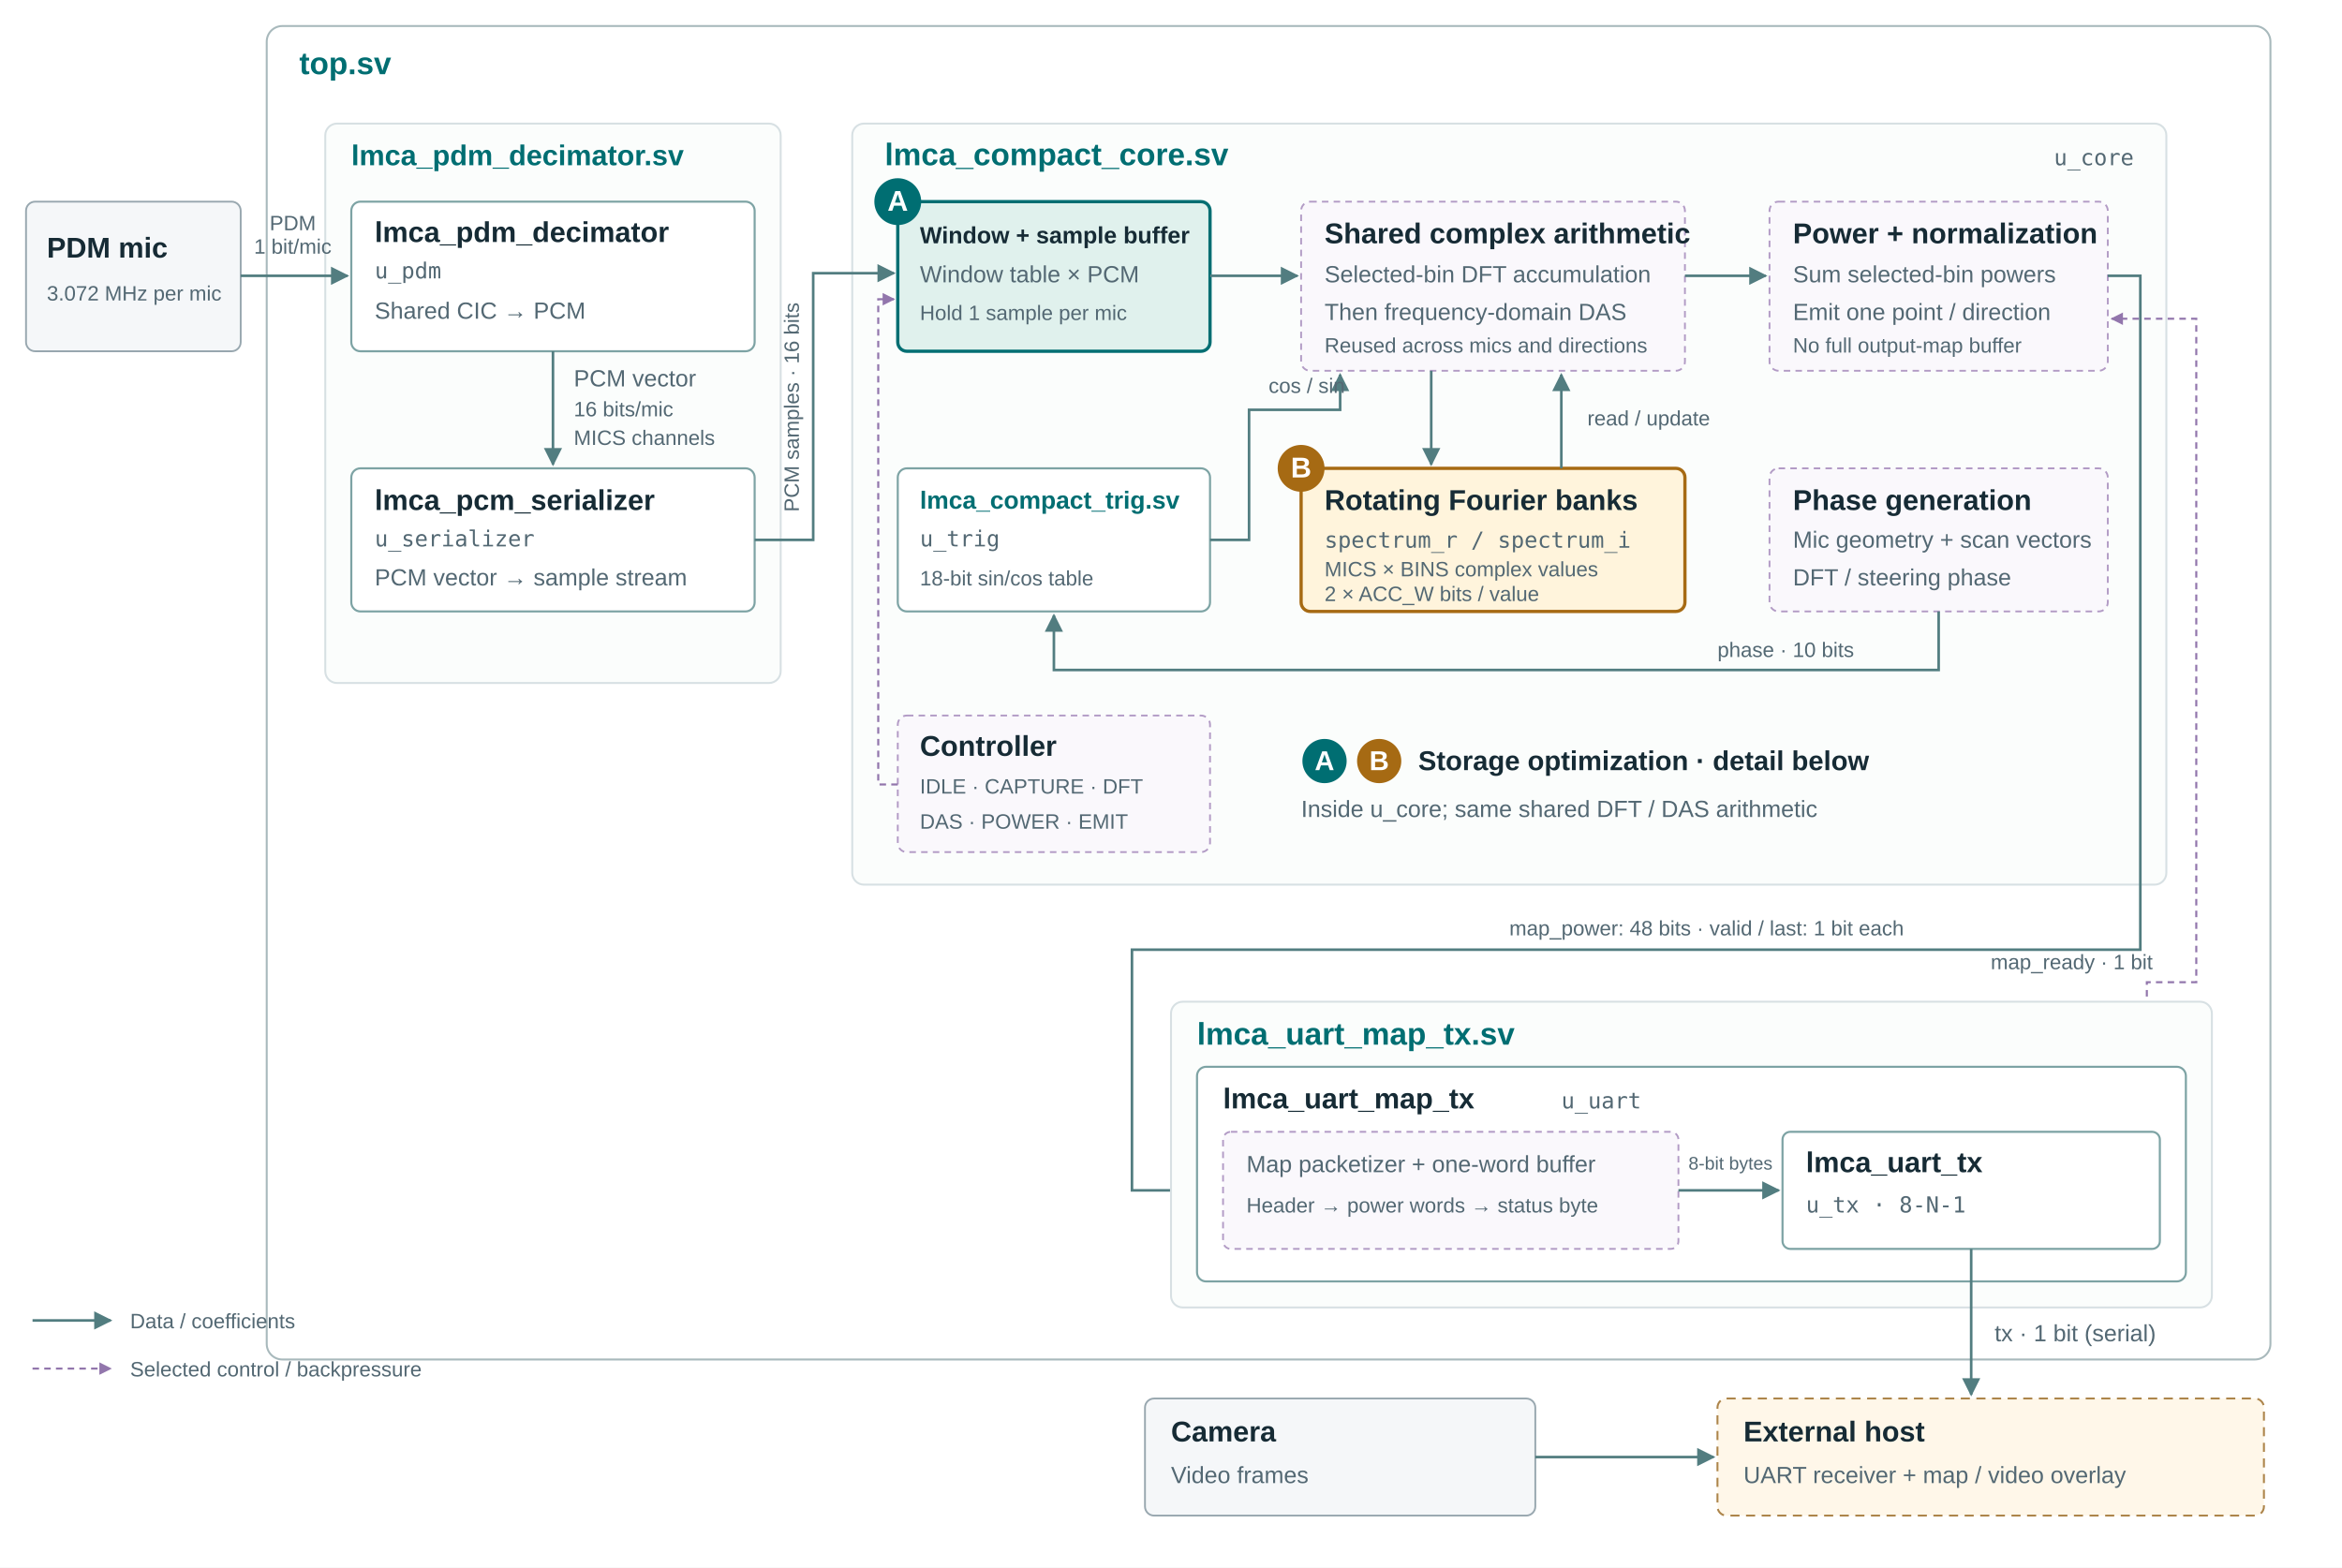
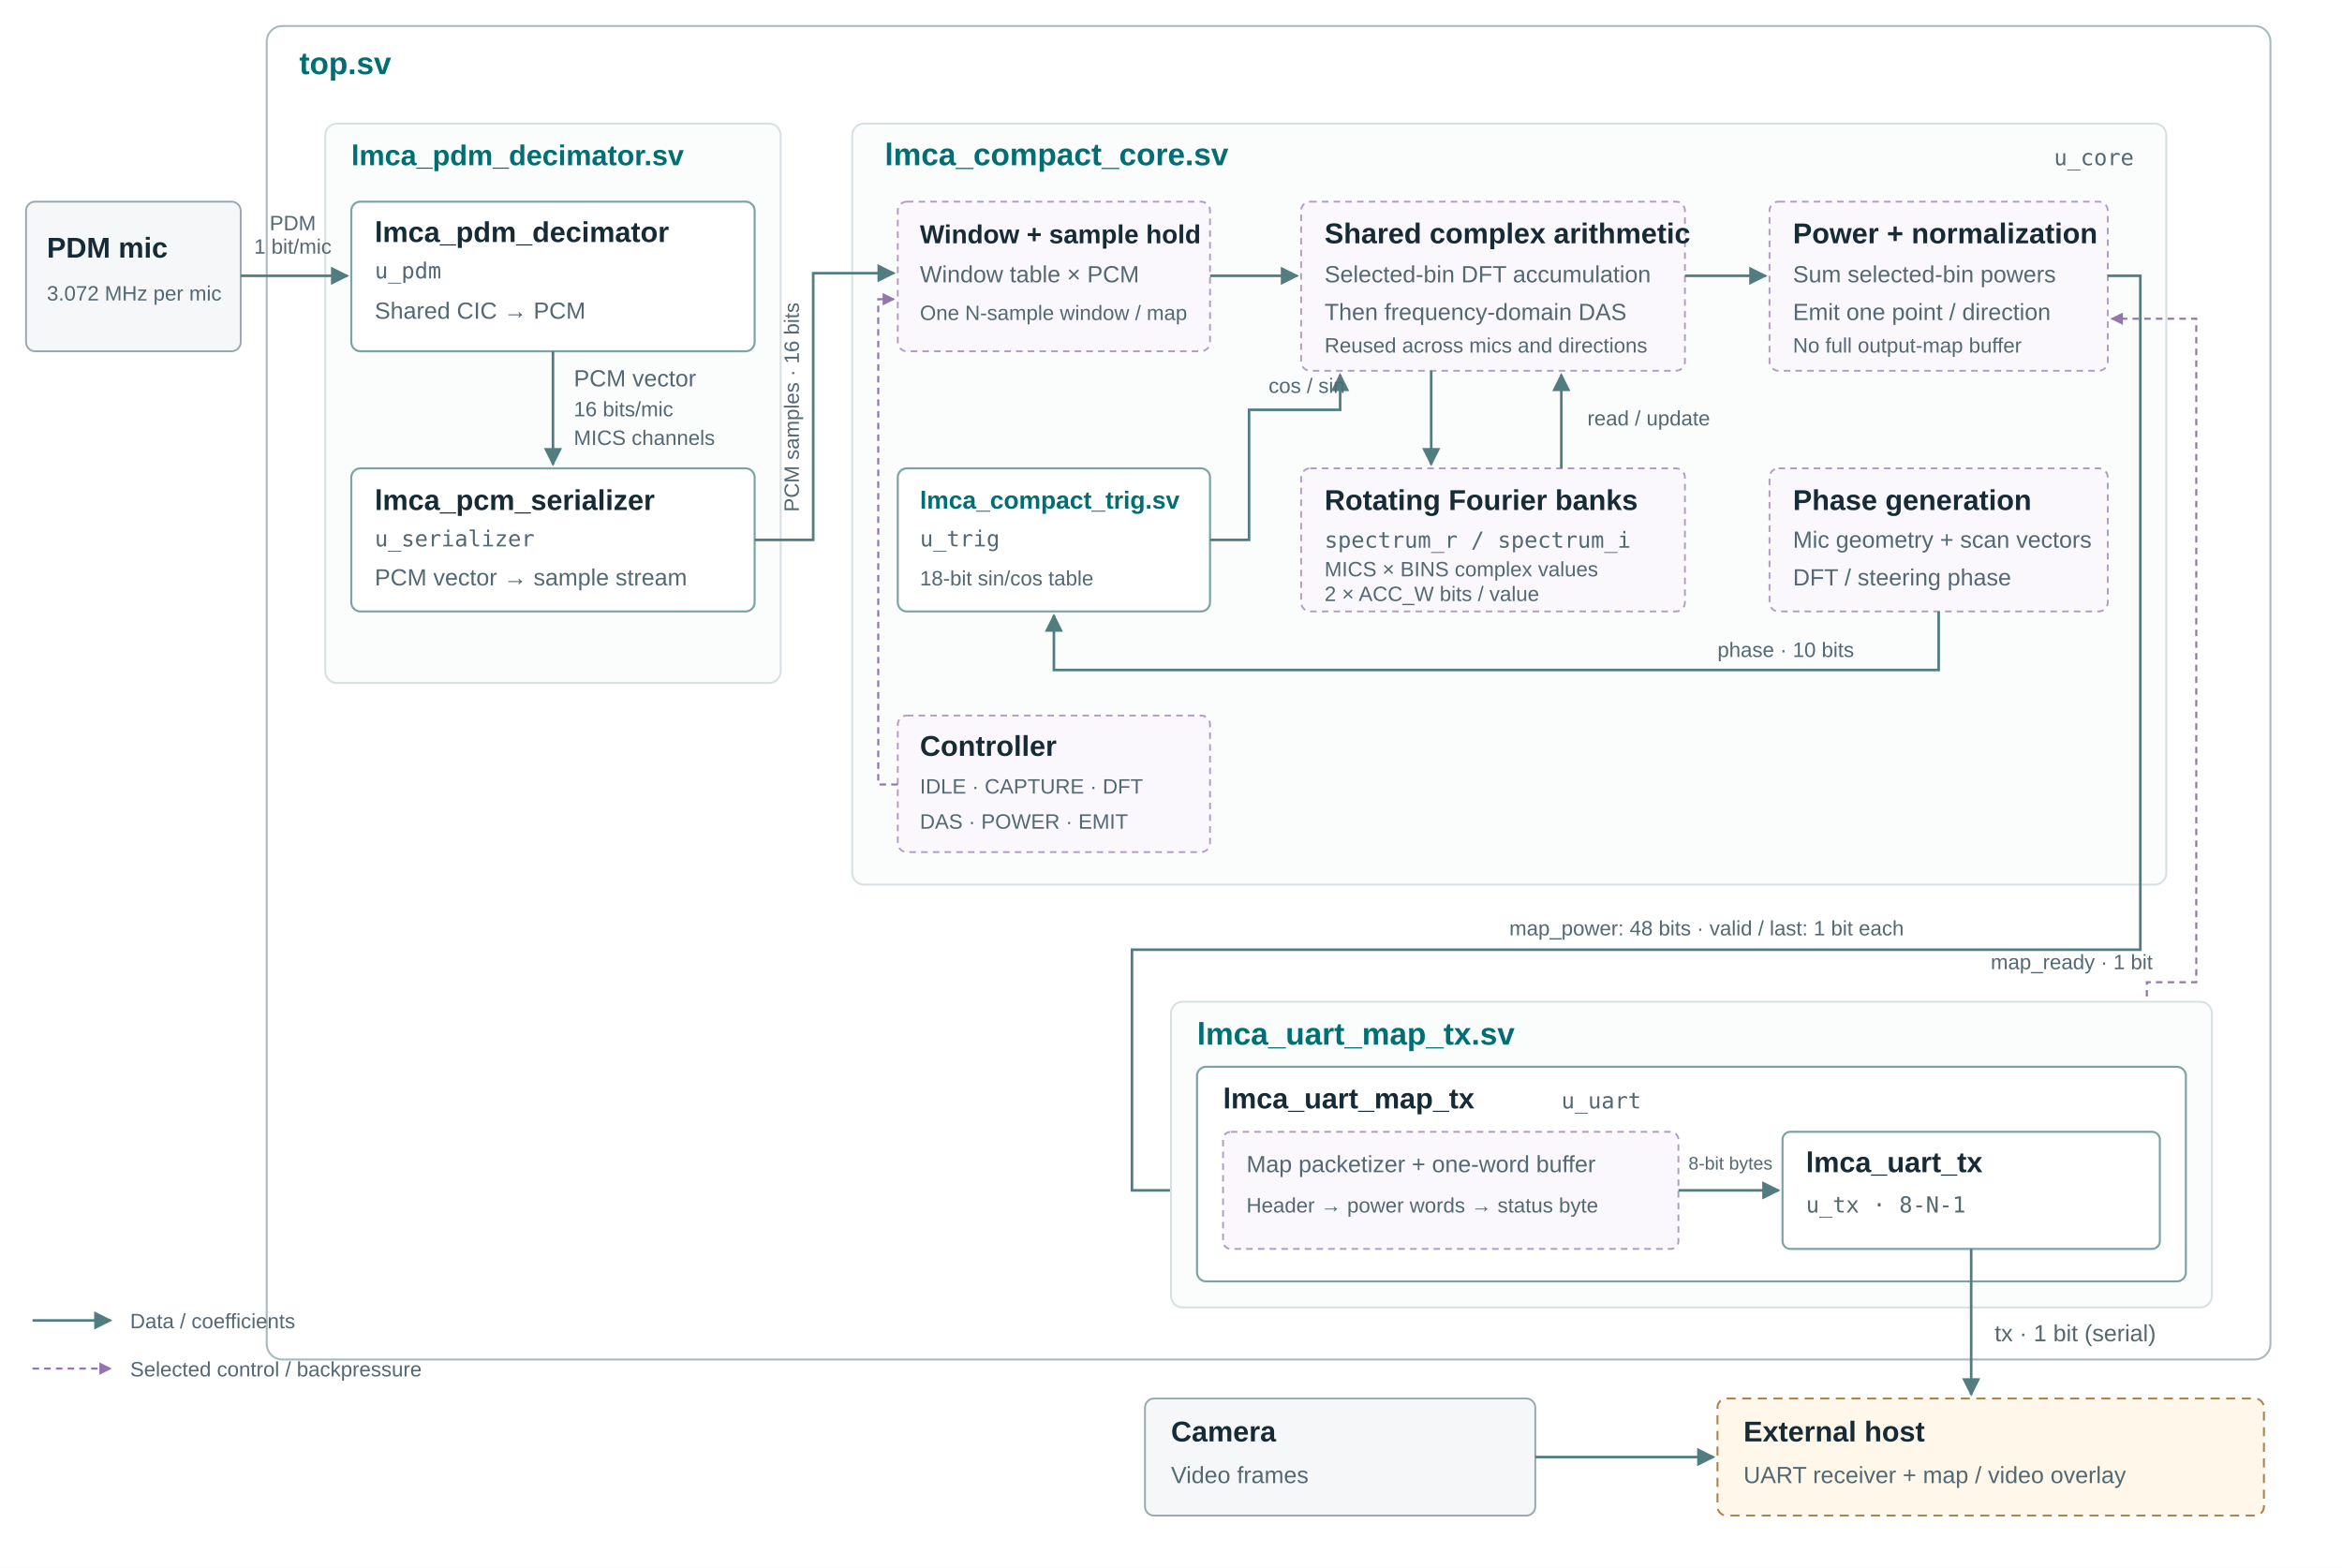
<svg xmlns="http://www.w3.org/2000/svg" class="rtl-modules" id="diagram" width="1800" height="1205" viewBox="0 0 1800 1205" role="img" aria-labelledby="rtl-uart-title rtl-uart-desc">
  <defs>
    <marker id="rtl-uart-arrow" viewBox="0 0 10 10" refX="9" refY="5" markerWidth="7" markerHeight="7" orient="auto">
      <path d="M0 0L10 5L0 10Z" fill="#527d80" />
    </marker>
    <marker id="rtl-uart-control" viewBox="0 0 10 10" refX="9" refY="5" markerWidth="6" markerHeight="6" orient="auto">
      <path d="M0 0L10 5L0 10Z" fill="#9276ac" />
    </marker>
  </defs>
  <style>
.rtl-modules text{font-family:'Segoe UI',Arial,sans-serif;fill:#162b35}
.rtl-modules .filename{font-size:24px;font-weight:700;fill:#006e72}
.rtl-modules .name{font-size:22px;font-weight:650}
.rtl-modules .small{font-size:18px;fill:#536873}
.rtl-modules .tiny{font-size:16px;fill:#536873}
.rtl-modules .instance{font:17px Consolas,monospace;fill:#536873}
.rtl-modules .file{fill:#fbfdfc;stroke:#d7e0e3;stroke-width:1.5}
.rtl-modules .rootfile{fill:white;stroke:#a8b9bc;stroke-width:1.5}
.rtl-modules .box{fill:white;stroke:#7da3a4;stroke-width:1.6}
.rtl-modules .logic{fill:#faf8fc;stroke:#b29bc5;stroke-width:1.4;stroke-dasharray:5 4}
.rtl-modules .external{fill:#f5f7f9;stroke:#98a7af;stroke-width:1.4}
.rtl-modules .host{fill:#fff7e9;stroke:#ad854b;stroke-width:1.5;stroke-dasharray:7 5}
.rtl-modules .data{fill:none;stroke:#527d80;stroke-width:2;marker-end:url(#rtl-uart-arrow)}
.rtl-modules .control{fill:none;stroke:#9276ac;stroke-width:1.6;stroke-dasharray:5 4;marker-end:url(#rtl-uart-control)}

</style>
  <rect width="1800" height="1205" fill="white" />
  <rect x="205" y="20" width="1540" height="1025" rx="12" class="rootfile" />
  <text x="230" y="57" class="filename">top.sv</text>
  <g transform="translate(0 -195)">
    <rect x="250" y="290" width="350" height="430" rx="9" class="file" />
    <text x="270" y="322" class="filename" style="font-size:22px">lmca_pdm_decimator.sv</text>
    <rect x="270" y="350" width="310" height="115" rx="7" class="box" />
    <text x="288" y="381" class="name">lmca_pdm_decimator</text>
    <text x="288" y="409" class="instance">u_pdm</text>
    <text x="288" y="440" class="small">Shared CIC → PCM</text>
    <path d="M425 465V552" class="data" />
    <text x="441" y="492" class="small">PCM vector</text>
    <text x="441" y="515" class="tiny">16 bits/mic<tspan x="441" dy="22">MICS channels</tspan>
    </text>
    <rect x="270" y="555" width="310" height="110" rx="7" class="box" />
    <text x="288" y="587" class="name">lmca_pcm_serializer</text>
    <text x="288" y="615" class="instance">u_serializer</text>
    <text x="288" y="645" class="small">PCM vector → sample stream</text>
    <rect x="20" y="350" width="165" height="115" rx="7" class="external" />
    <text x="36" y="393" class="name">PDM mic</text>
    <text x="36" y="426" class="tiny">3.072 MHz per mic</text>
    <path d="M185 407H267" class="data" />
    <text x="225" y="372" class="tiny" text-anchor="middle">PDM<tspan x="225" dy="18">1 bit/mic</tspan>
    </text>
    <rect x="655" y="290" width="1010" height="585" rx="9" class="file" />
    <text x="680" y="322" class="filename">lmca_compact_core.sv</text>
    <text x="1640" y="322" class="instance" text-anchor="end">u_core</text>
    <path d="M580 610H625V405H687" class="data" />
    <text x="614" y="508" class="tiny" text-anchor="middle" transform="rotate(-90 614 508)">PCM samples · 16 bits</text>
-     <rect x="690" y="350" width="240" height="115" rx="7" fill="#e0f1ed" stroke="#006e72" stroke-width="2.5" />
-     <circle cx="690" cy="350" r="18" fill="#006e72" />
-     <text x="690" y="357" text-anchor="middle" style="font-size:22px;font-weight:700;fill:white">A</text>
-     <text x="707" y="382" class="name" style="font-size:18px">Window + sample buffer</text>
+     <rect x="690" y="350" width="240" height="115" rx="7" class="logic" />
+     <text x="707" y="382" class="name" style="font-size:20px">Window + sample hold</text>
    <text x="707" y="412" class="small">Window table × PCM</text>
-     <text x="707" y="441" class="tiny">Hold 1 sample per mic</text>
+     <text x="707" y="441" class="tiny">One N-sample window / map</text>
    <path d="M930 407H997" class="data" />
    <rect x="1000" y="350" width="295" height="130" rx="7" class="logic" />
    <text x="1018" y="382" class="name">Shared complex arithmetic</text>
    <text x="1018" y="412" class="small">Selected-bin DFT accumulation</text>
    <text x="1018" y="441" class="small">Then frequency-domain DAS</text>
    <text x="1018" y="466" class="tiny">Reused across mics and directions</text>
    <path d="M1295 407H1357" class="data" />
    <rect x="1360" y="350" width="260" height="130" rx="7" class="logic" />
    <text x="1378" y="382" class="name">Power + normalization</text>
    <text x="1378" y="412" class="small">Sum selected-bin powers</text>
    <text x="1378" y="441" class="small">Emit one point / direction</text>
    <text x="1378" y="466" class="tiny">No full output-map buffer</text>
    <rect x="690" y="555" width="240" height="110" rx="7" class="box" />
    <text x="707" y="586" class="filename" style="font-size:19px">lmca_compact_trig.sv</text>
    <text x="707" y="615" class="instance">u_trig</text>
    <text x="707" y="645" class="tiny">18-bit sin/cos table</text>
    <path d="M930 610H960V510H1030V483" class="data" />
    <text x="975" y="497" class="tiny">cos / sin</text>
-     <rect x="1000" y="555" width="295" height="110" rx="7" fill="#fff4dc" stroke="#a66a13" stroke-width="2.5" />
-     <circle cx="1000" cy="555" r="18" fill="#a66a13" />
-     <text x="1000" y="562" text-anchor="middle" style="font-size:22px;font-weight:700;fill:white">B</text>
+     <rect x="1000" y="555" width="295" height="110" rx="7" class="logic" />
    <text x="1018" y="587" class="name">Rotating Fourier banks</text>
    <text x="1018" y="616" class="instance">spectrum_r / spectrum_i</text>
    <text x="1018" y="638" class="tiny">MICS × BINS complex values<tspan x="1018" dy="19">2 × ACC_W bits / value</tspan>
    </text>
    <path d="M1100 480V552" class="data" />
    <path d="M1200 555V483" class="data" />
    <text x="1220" y="522" class="tiny">read / update</text>
    <rect x="1360" y="555" width="260" height="110" rx="7" class="logic" />
    <text x="1378" y="587" class="name">Phase generation</text>
    <text x="1378" y="616" class="small">Mic geometry + scan vectors</text>
    <text x="1378" y="645" class="small">DFT / steering phase</text>
    <path d="M1490 665V710H810V668" class="data" />
    <text x="1320" y="700" class="tiny">phase · 10 bits</text>
    <rect x="690" y="745" width="240" height="105" rx="7" class="logic" />
    <text x="707" y="776" class="name">Controller</text>
    <text x="707" y="805" class="tiny">IDLE · CAPTURE · DFT</text>
    <text x="707" y="832" class="tiny">DAS · POWER · EMIT</text>
    <path d="M690 798H675V425H687" class="control" />
-     <circle cx="1018" cy="780" r="17" fill="#006e72" />
-     <text x="1018" y="787" text-anchor="middle" style="font-size:21px;font-weight:700;fill:white">A</text>
-     <circle cx="1060" cy="780" r="17" fill="#a66a13" />
-     <text x="1060" y="787" text-anchor="middle" style="font-size:21px;font-weight:700;fill:white">B</text>
-     <text x="1090" y="787" class="name" style="font-size:21px">Storage optimization · detail below</text>
-     <text x="1000" y="823" class="small">Inside u_core; same shared DFT / DAS arithmetic</text>
    <path d="M1620 407H1645V925H870V1110H937" class="data" />
    <text x="1160" y="914" class="tiny">map_power: 48 bits · valid / last: 1 bit each</text>
    <path d="M1650 1015V950H1688V440H1623" class="control" />
    <text x="1530" y="940" class="tiny">map_ready · 1 bit</text>
    <rect x="900" y="965" width="800" height="235" rx="9" class="file" />
    <text x="920" y="998" class="filename">lmca_uart_map_tx.sv</text>
    <rect x="920" y="1015" width="760" height="165" rx="7" class="box" />
    <text x="940" y="1047" class="name">lmca_uart_map_tx</text>
    <text x="1200" y="1047" class="instance">u_uart</text>
    <rect x="940" y="1065" width="350" height="90" rx="6" class="logic" />
    <text x="958" y="1096" class="small">Map packetizer + one-word buffer</text>
    <text x="958" y="1127" class="tiny">Header → power words → status byte</text>
    <path d="M1290 1110H1367" class="data" />
    <text x="1330" y="1094" class="tiny" style="font-size:14px" text-anchor="middle">8-bit bytes</text>
    <rect x="1370" y="1065" width="290" height="90" rx="6" class="box" />
    <text x="1388" y="1096" class="name">lmca_uart_tx</text>
    <text x="1388" y="1127" class="instance">u_tx · 8-N-1</text>
    <path d="M1515 1155V1267" class="data" />
    <text x="1533" y="1226" class="small">tx · 1 bit (serial)</text>
    <rect x="1320" y="1270" width="420" height="90" rx="7" class="host" />
    <text x="1340" y="1303" class="name">External host</text>
    <text x="1340" y="1335" class="small">UART receiver + map / video overlay</text>
    <rect x="880" y="1270" width="300" height="90" rx="7" class="external" />
    <text x="900" y="1303" class="name">Camera</text>
    <text x="900" y="1335" class="small">Video frames</text>
    <path d="M1180 1315H1317" class="data" />
    <path d="M25 1210H85" class="data" />
    <text x="100" y="1216" class="tiny">Data / coefficients</text>
    <path d="M25 1247H85" class="control" />
    <text x="100" y="1253" class="tiny">Selected control / backpressure</text>
  </g>
</svg>
